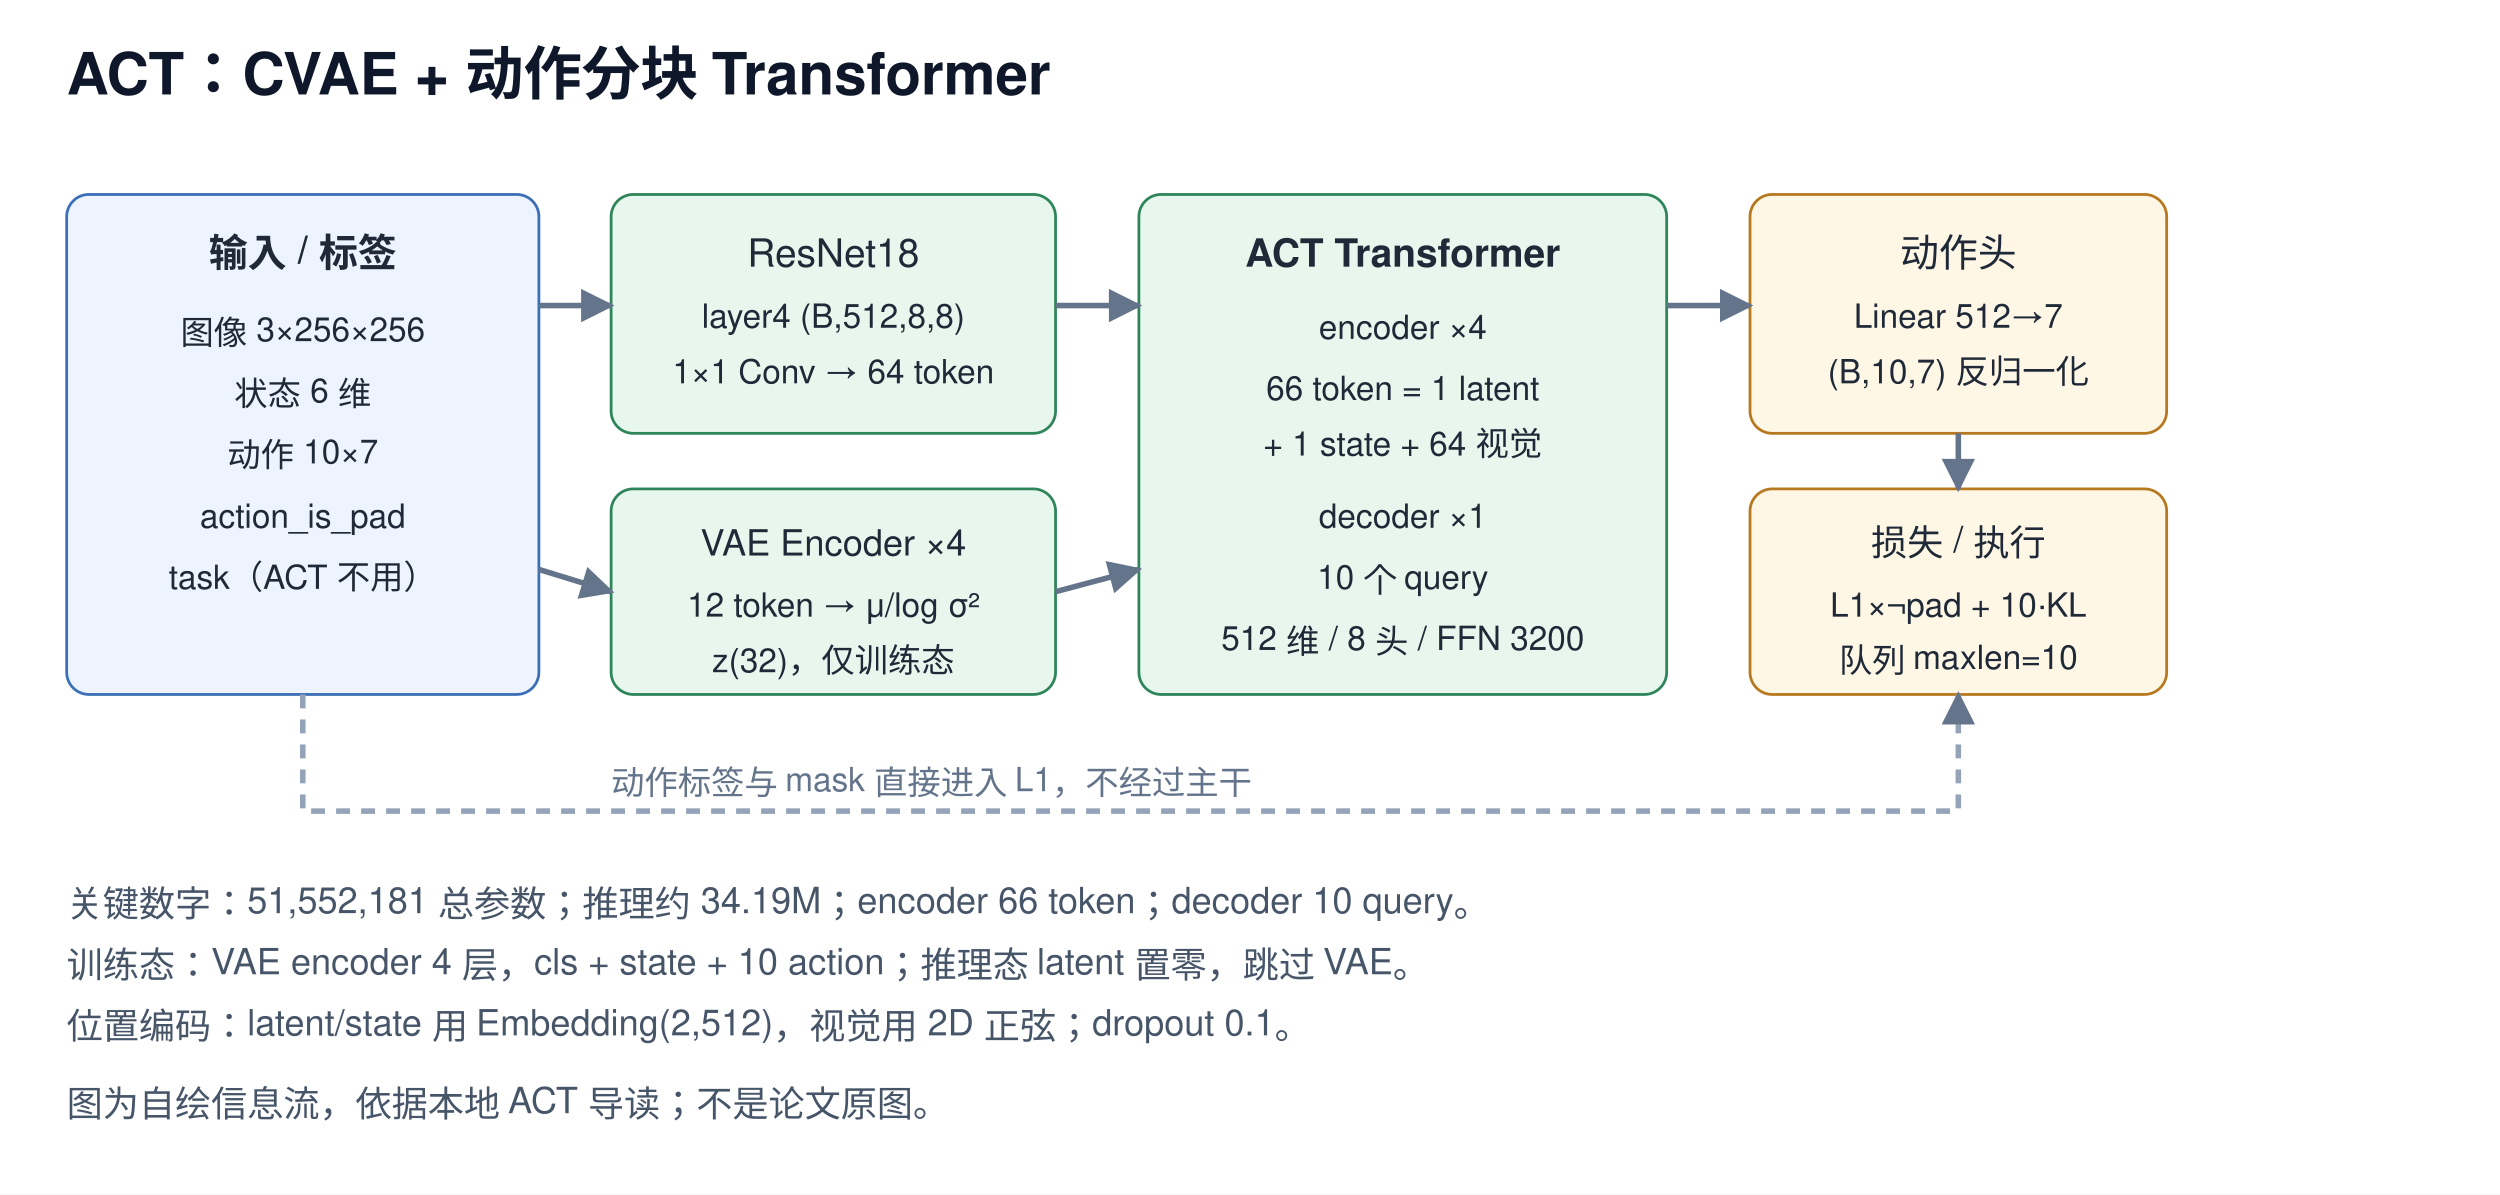
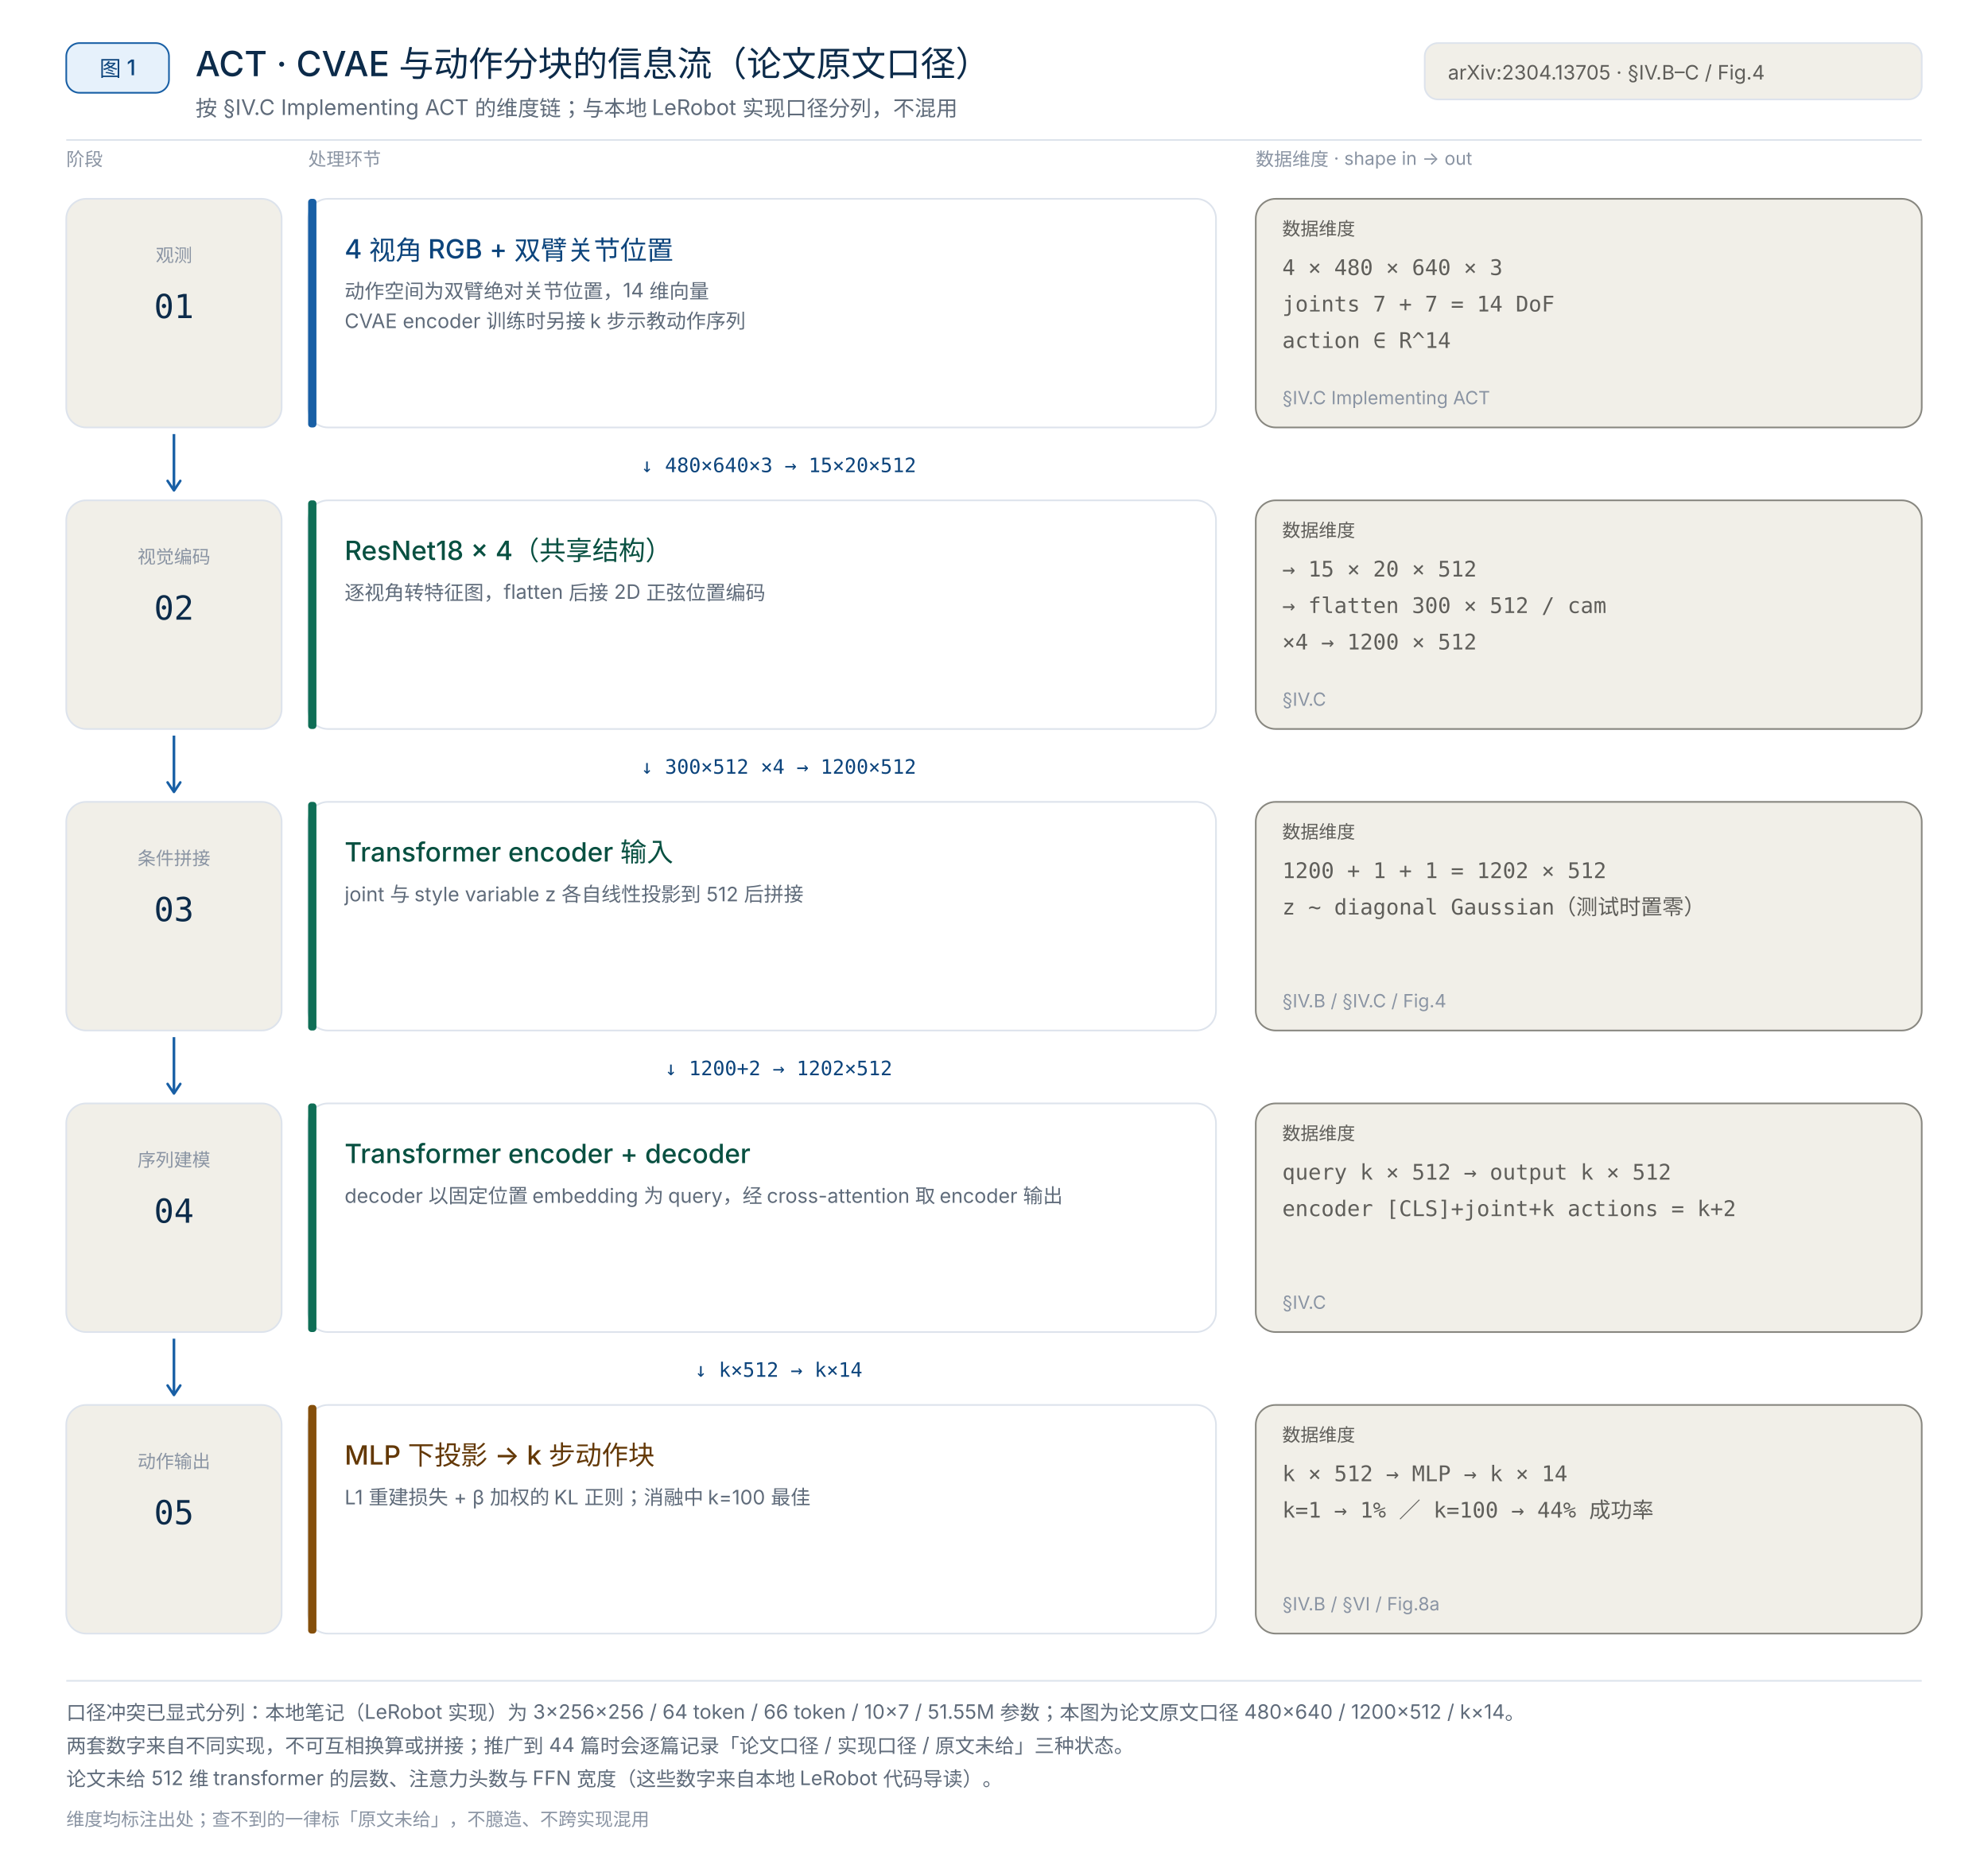
- <svg xmlns="http://www.w3.org/2000/svg" width="900" height="430" viewBox="0 0 900 430">
+ <svg xmlns="http://www.w3.org/2000/svg" width="1200" height="1132" viewBox="0 0 1200 1132" role="img">
  <defs>
-     <marker id="arrow" viewBox="0 0 10 10" refX="9" refY="5" markerWidth="6" markerHeight="6" orient="auto-start-reverse">
-       <path d="M 0 0 L 10 5 L 0 10 z" fill="#64748b" />
+     <marker id="arrow" viewBox="0 0 10 10" refX="8" refY="5" markerWidth="6" markerHeight="6" orient="auto-start-reverse">
+       <path d="M2 1L8 5L2 9" fill="none" stroke="#185FA5" stroke-width="1.6" stroke-linecap="round" stroke-linejoin="round" />
    </marker>
  </defs>
-   <rect width="900" height="430" fill="#ffffff" />
-   <text x="24" y="34" font-family="Helvetica, Arial, sans-serif" font-size="21" font-weight="bold" fill="#0f172a">ACT：CVAE + 动作分块 Transformer</text>
-   <rect x="24" y="70" width="170" height="180" rx="8" fill="#eef4ff" stroke="#3b6fb6" />
-   <text x="109" y="96" font-family="Helvetica, Arial, sans-serif" font-size="14" font-weight="bold" text-anchor="middle" fill="#1f2937">输入 / 标签</text>
-   <text x="109" y="124" font-family="Helvetica, Arial, sans-serif" font-size="12" text-anchor="middle" fill="#1f2937">图像 3×256×256</text>
-   <text x="109" y="146" font-family="Helvetica, Arial, sans-serif" font-size="12" text-anchor="middle" fill="#1f2937">状态 6 维</text>
-   <text x="109" y="168" font-family="Helvetica, Arial, sans-serif" font-size="12" text-anchor="middle" fill="#1f2937">动作 10×7</text>
-   <text x="109" y="190" font-family="Helvetica, Arial, sans-serif" font-size="12" text-anchor="middle" fill="#1f2937">action_is_pad</text>
-   <text x="109" y="212" font-family="Helvetica, Arial, sans-serif" font-size="12" text-anchor="middle" fill="#1f2937">task（ACT 不用）</text>
-   <rect x="220" y="70" width="160" height="86" rx="8" fill="#e8f7ee" stroke="#2f855a" />
-   <text x="300" y="96" font-family="Helvetica, Arial, sans-serif" font-size="14" text-anchor="middle" fill="#1f2937">ResNet18</text>
-   <text x="300" y="118" font-family="Helvetica, Arial, sans-serif" font-size="12" text-anchor="middle" fill="#1f2937">layer4 (B,512,8,8)</text>
-   <text x="300" y="138" font-family="Helvetica, Arial, sans-serif" font-size="12" text-anchor="middle" fill="#1f2937">1×1 Conv → 64 token</text>
-   <rect x="220" y="176" width="160" height="74" rx="8" fill="#e8f7ee" stroke="#2f855a" />
-   <text x="300" y="200" font-family="Helvetica, Arial, sans-serif" font-size="13" text-anchor="middle" fill="#1f2937">VAE Encoder ×4</text>
-   <text x="300" y="222" font-family="Helvetica, Arial, sans-serif" font-size="12" text-anchor="middle" fill="#1f2937">12 token → μ/log σ²</text>
-   <text x="300" y="242" font-family="Helvetica, Arial, sans-serif" font-size="12" text-anchor="middle" fill="#1f2937">z(32)，仅训练态</text>
-   <rect x="410" y="70" width="190" height="180" rx="8" fill="#e8f7ee" stroke="#2f855a" />
-   <text x="505" y="96" font-family="Helvetica, Arial, sans-serif" font-size="14" font-weight="bold" text-anchor="middle" fill="#1f2937">ACT Transformer</text>
-   <text x="505" y="122" font-family="Helvetica, Arial, sans-serif" font-size="12" text-anchor="middle" fill="#1f2937">encoder ×4</text>
-   <text x="505" y="144" font-family="Helvetica, Arial, sans-serif" font-size="12" text-anchor="middle" fill="#1f2937">66 token = 1 latent</text>
-   <text x="505" y="164" font-family="Helvetica, Arial, sans-serif" font-size="12" text-anchor="middle" fill="#1f2937">+ 1 state + 64 视觉</text>
-   <text x="505" y="190" font-family="Helvetica, Arial, sans-serif" font-size="12" text-anchor="middle" fill="#1f2937">decoder ×1</text>
-   <text x="505" y="212" font-family="Helvetica, Arial, sans-serif" font-size="12" text-anchor="middle" fill="#1f2937">10 个 query</text>
-   <text x="505" y="234" font-family="Helvetica, Arial, sans-serif" font-size="12" text-anchor="middle" fill="#1f2937">512 维 / 8 头 / FFN 3200</text>
-   <rect x="630" y="70" width="150" height="86" rx="8" fill="#fff7e6" stroke="#b7791f" />
-   <text x="705" y="96" font-family="Helvetica, Arial, sans-serif" font-size="14" text-anchor="middle" fill="#1f2937">动作头</text>
-   <text x="705" y="118" font-family="Helvetica, Arial, sans-serif" font-size="12" text-anchor="middle" fill="#1f2937">Linear 512→7</text>
-   <text x="705" y="138" font-family="Helvetica, Arial, sans-serif" font-size="12" text-anchor="middle" fill="#1f2937">(B,10,7) 反归一化</text>
-   <rect x="630" y="176" width="150" height="74" rx="8" fill="#fff7e6" stroke="#b7791f" />
-   <text x="705" y="200" font-family="Helvetica, Arial, sans-serif" font-size="13" text-anchor="middle" fill="#1f2937">损失 / 执行</text>
-   <text x="705" y="222" font-family="Helvetica, Arial, sans-serif" font-size="12" text-anchor="middle" fill="#1f2937">L1×¬pad + 10·KL</text>
-   <text x="705" y="242" font-family="Helvetica, Arial, sans-serif" font-size="12" text-anchor="middle" fill="#1f2937">队列 maxlen=10</text>
-   <line x1="194" y1="110" x2="220" y2="110" stroke="#64748b" stroke-width="2" marker-end="url(#arrow)" />
-   <line x1="194" y1="205" x2="220" y2="213" stroke="#64748b" stroke-width="2" marker-end="url(#arrow)" />
-   <line x1="380" y1="110" x2="410" y2="110" stroke="#64748b" stroke-width="2" marker-end="url(#arrow)" />
-   <line x1="380" y1="213" x2="410" y2="205" stroke="#64748b" stroke-width="2" marker-end="url(#arrow)" />
-   <line x1="600" y1="110" x2="630" y2="110" stroke="#64748b" stroke-width="2" marker-end="url(#arrow)" />
-   <line x1="705" y1="156" x2="705" y2="176" stroke="#64748b" stroke-width="2" marker-end="url(#arrow)" />
-   <polyline points="109,250 109,292 705,292 705,250" fill="none" stroke="#94a3b8" stroke-width="2" stroke-dasharray="5 4" marker-end="url(#arrow)" />
-   <text x="220" y="286" font-family="Helvetica, Arial, sans-serif" font-size="12" fill="#64748b">动作标签与 mask 直接进入 L1，不经过主干</text>
-   <text x="24" y="330" font-family="Helvetica, Arial, sans-serif" font-size="13" fill="#475569">关键数字：51,552,181 总参数；推理约 34.19M；encoder 66 token；decoder 10 query。</text>
-   <text x="24" y="352" font-family="Helvetica, Arial, sans-serif" font-size="13" fill="#475569">训练态：VAE encoder 4 层，cls + state + 10 action；推理态 latent 置零，跳过 VAE。</text>
-   <text x="24" y="374" font-family="Helvetica, Arial, sans-serif" font-size="13" fill="#475569">位置编码：latent/state 用 Embedding(2,512)，视觉用 2D 正弦；dropout 0.1。</text>
-   <text x="24" y="402" font-family="Helvetica, Arial, sans-serif" font-size="13" fill="#475569">图为自绘信息流，依据本地 ACT 导读；不是论文原图。</text>
+   <rect x="0" y="0" width="1200" height="1132" rx="0" fill="#FFFFFF" stroke="#FFFFFF" stroke-width="1" />
+   <text x="118" y="46" font-family="-apple-system,BlinkMacSystemFont,'PingFang SC','Microsoft YaHei',sans-serif" font-size="21" font-weight="500" fill="#0C2B4A" text-anchor="start">ACT · CVAE 与动作分块的信息流（论文原文口径）</text>
+   <text x="118" y="70" font-family="-apple-system,BlinkMacSystemFont,'PingFang SC','Microsoft YaHei',sans-serif" font-size="13" font-weight="400" fill="#5F6B7A" text-anchor="start">按 §IV.C Implementing ACT 的维度链；与本地 LeRobot 实现口径分列，不混用</text>
+   <rect x="40" y="84" width="1120" height="1" rx="0" fill="#DDE3EC" stroke="#DDE3EC" stroke-width="0" />
+   <rect x="860" y="26" width="300" height="34" rx="8" fill="#F1EFE8" stroke="#DDE3EC" stroke-width="1" />
+   <text x="874" y="48" font-family="-apple-system,BlinkMacSystemFont,'PingFang SC','Microsoft YaHei',sans-serif" font-size="12" font-weight="400" fill="#5F5E5A" text-anchor="start">arXiv:2304.13705 · §IV.B–C / Fig.4</text>
+   <rect x="40" y="26" width="62" height="30" rx="8" fill="#E6F1FB" stroke="#185FA5" stroke-width="1" />
+   <text x="71" y="46" font-family="-apple-system,BlinkMacSystemFont,'PingFang SC','Microsoft YaHei',sans-serif" font-size="13" font-weight="500" fill="#0C447C" text-anchor="middle">图 1</text>
+   <text x="40" y="100" font-family="-apple-system,BlinkMacSystemFont,'PingFang SC','Microsoft YaHei',sans-serif" font-size="11" font-weight="400" fill="#8A94A3" text-anchor="start">阶段</text>
+   <text x="186" y="100" font-family="-apple-system,BlinkMacSystemFont,'PingFang SC','Microsoft YaHei',sans-serif" font-size="11" font-weight="400" fill="#8A94A3" text-anchor="start">处理环节</text>
+   <text x="758" y="100" font-family="-apple-system,BlinkMacSystemFont,'PingFang SC','Microsoft YaHei',sans-serif" font-size="11" font-weight="400" fill="#8A94A3" text-anchor="start">数据维度 · shape in → out</text>
+   <rect x="40" y="120" width="130" height="138" rx="12" fill="#F1EFE8" stroke="#DDE3EC" stroke-width="1" />
+   <text x="105" y="158" font-family="-apple-system,BlinkMacSystemFont,'PingFang SC','Microsoft YaHei',sans-serif" font-size="11" font-weight="400" fill="#8A94A3" text-anchor="middle">观测</text>
+   <text x="105" y="192" font-family="ui-monospace,SFMono-Regular,Menlo,Consolas,monospace" font-size="20" font-weight="500" fill="#0C2B4A" text-anchor="middle">01</text>
+   <rect x="186" y="120" width="548" height="138" rx="12" fill="#FFFFFF" stroke="#DDE3EC" stroke-width="1" />
+   <rect x="186" y="120" width="5" height="138" rx="2" fill="#185FA5" stroke="#185FA5" stroke-width="0" />
+   <text x="208" y="156" font-family="-apple-system,BlinkMacSystemFont,'PingFang SC','Microsoft YaHei',sans-serif" font-size="16" font-weight="500" fill="#0C447C" text-anchor="start">4 视角 RGB + 双臂关节位置</text>
+   <text x="208" y="180" font-family="-apple-system,BlinkMacSystemFont,'PingFang SC','Microsoft YaHei',sans-serif" font-size="12" font-weight="400" fill="#5F6B7A" text-anchor="start">动作空间为双臂绝对关节位置，14 维向量</text>
+   <text x="208" y="198" font-family="-apple-system,BlinkMacSystemFont,'PingFang SC','Microsoft YaHei',sans-serif" font-size="12" font-weight="400" fill="#5F6B7A" text-anchor="start">CVAE encoder 训练时另接 k 步示教动作序列</text>
+   <rect x="758" y="120" width="402" height="138" rx="12" fill="#F1EFE8" stroke="#888780" stroke-width="1" />
+   <text x="774" y="142" font-family="-apple-system,BlinkMacSystemFont,'PingFang SC','Microsoft YaHei',sans-serif" font-size="11" font-weight="500" fill="#5F5E5A" text-anchor="start">数据维度</text>
+   <text x="774" y="166" font-family="ui-monospace,SFMono-Regular,Menlo,Consolas,monospace" font-size="13" font-weight="400" fill="#5F5E5A" text-anchor="start">4 × 480 × 640 × 3</text>
+   <text x="774" y="188" font-family="ui-monospace,SFMono-Regular,Menlo,Consolas,monospace" font-size="13" font-weight="400" fill="#5F5E5A" text-anchor="start">joints 7 + 7 = 14 DoF</text>
+   <text x="774" y="210" font-family="ui-monospace,SFMono-Regular,Menlo,Consolas,monospace" font-size="13" font-weight="400" fill="#5F5E5A" text-anchor="start">action ∈ R^14</text>
+   <text x="774" y="244" font-family="-apple-system,BlinkMacSystemFont,'PingFang SC','Microsoft YaHei',sans-serif" font-size="11" font-weight="400" fill="#8A94A3" text-anchor="start">§IV.C Implementing ACT</text>
+   <path d="M105 262 L105 296" fill="none" stroke="#185FA5" stroke-width="1.6" marker-end="url(#arrow)" />
+   <text x="470" y="285" font-family="ui-monospace,SFMono-Regular,Menlo,Consolas,monospace" font-size="12" font-weight="400" fill="#0C447C" text-anchor="middle">↓ 480×640×3 → 15×20×512</text>
+   <rect x="40" y="302" width="130" height="138" rx="12" fill="#F1EFE8" stroke="#DDE3EC" stroke-width="1" />
+   <text x="105" y="340" font-family="-apple-system,BlinkMacSystemFont,'PingFang SC','Microsoft YaHei',sans-serif" font-size="11" font-weight="400" fill="#8A94A3" text-anchor="middle">视觉编码</text>
+   <text x="105" y="374" font-family="ui-monospace,SFMono-Regular,Menlo,Consolas,monospace" font-size="20" font-weight="500" fill="#0C2B4A" text-anchor="middle">02</text>
+   <rect x="186" y="302" width="548" height="138" rx="12" fill="#FFFFFF" stroke="#DDE3EC" stroke-width="1" />
+   <rect x="186" y="302" width="5" height="138" rx="2" fill="#0F6E56" stroke="#0F6E56" stroke-width="0" />
+   <text x="208" y="338" font-family="-apple-system,BlinkMacSystemFont,'PingFang SC','Microsoft YaHei',sans-serif" font-size="16" font-weight="500" fill="#085041" text-anchor="start">ResNet18 × 4（共享结构）</text>
+   <text x="208" y="362" font-family="-apple-system,BlinkMacSystemFont,'PingFang SC','Microsoft YaHei',sans-serif" font-size="12" font-weight="400" fill="#5F6B7A" text-anchor="start">逐视角转特征图，flatten 后接 2D 正弦位置编码</text>
+   <rect x="758" y="302" width="402" height="138" rx="12" fill="#F1EFE8" stroke="#888780" stroke-width="1" />
+   <text x="774" y="324" font-family="-apple-system,BlinkMacSystemFont,'PingFang SC','Microsoft YaHei',sans-serif" font-size="11" font-weight="500" fill="#5F5E5A" text-anchor="start">数据维度</text>
+   <text x="774" y="348" font-family="ui-monospace,SFMono-Regular,Menlo,Consolas,monospace" font-size="13" font-weight="400" fill="#5F5E5A" text-anchor="start">→ 15 × 20 × 512</text>
+   <text x="774" y="370" font-family="ui-monospace,SFMono-Regular,Menlo,Consolas,monospace" font-size="13" font-weight="400" fill="#5F5E5A" text-anchor="start">→ flatten 300 × 512 / cam</text>
+   <text x="774" y="392" font-family="ui-monospace,SFMono-Regular,Menlo,Consolas,monospace" font-size="13" font-weight="400" fill="#5F5E5A" text-anchor="start">×4 → 1200 × 512</text>
+   <text x="774" y="426" font-family="-apple-system,BlinkMacSystemFont,'PingFang SC','Microsoft YaHei',sans-serif" font-size="11" font-weight="400" fill="#8A94A3" text-anchor="start">§IV.C</text>
+   <path d="M105 444 L105 478" fill="none" stroke="#185FA5" stroke-width="1.6" marker-end="url(#arrow)" />
+   <text x="470" y="467" font-family="ui-monospace,SFMono-Regular,Menlo,Consolas,monospace" font-size="12" font-weight="400" fill="#0C447C" text-anchor="middle">↓ 300×512 ×4 → 1200×512</text>
+   <rect x="40" y="484" width="130" height="138" rx="12" fill="#F1EFE8" stroke="#DDE3EC" stroke-width="1" />
+   <text x="105" y="522" font-family="-apple-system,BlinkMacSystemFont,'PingFang SC','Microsoft YaHei',sans-serif" font-size="11" font-weight="400" fill="#8A94A3" text-anchor="middle">条件拼接</text>
+   <text x="105" y="556" font-family="ui-monospace,SFMono-Regular,Menlo,Consolas,monospace" font-size="20" font-weight="500" fill="#0C2B4A" text-anchor="middle">03</text>
+   <rect x="186" y="484" width="548" height="138" rx="12" fill="#FFFFFF" stroke="#DDE3EC" stroke-width="1" />
+   <rect x="186" y="484" width="5" height="138" rx="2" fill="#0F6E56" stroke="#0F6E56" stroke-width="0" />
+   <text x="208" y="520" font-family="-apple-system,BlinkMacSystemFont,'PingFang SC','Microsoft YaHei',sans-serif" font-size="16" font-weight="500" fill="#085041" text-anchor="start">Transformer encoder 输入</text>
+   <text x="208" y="544" font-family="-apple-system,BlinkMacSystemFont,'PingFang SC','Microsoft YaHei',sans-serif" font-size="12" font-weight="400" fill="#5F6B7A" text-anchor="start">joint 与 style variable z 各自线性投影到 512 后拼接</text>
+   <rect x="758" y="484" width="402" height="138" rx="12" fill="#F1EFE8" stroke="#888780" stroke-width="1" />
+   <text x="774" y="506" font-family="-apple-system,BlinkMacSystemFont,'PingFang SC','Microsoft YaHei',sans-serif" font-size="11" font-weight="500" fill="#5F5E5A" text-anchor="start">数据维度</text>
+   <text x="774" y="530" font-family="ui-monospace,SFMono-Regular,Menlo,Consolas,monospace" font-size="13" font-weight="400" fill="#5F5E5A" text-anchor="start">1200 + 1 + 1 = 1202 × 512</text>
+   <text x="774" y="552" font-family="ui-monospace,SFMono-Regular,Menlo,Consolas,monospace" font-size="13" font-weight="400" fill="#5F5E5A" text-anchor="start">z ~ diagonal Gaussian（测试时置零）</text>
+   <text x="774" y="608" font-family="-apple-system,BlinkMacSystemFont,'PingFang SC','Microsoft YaHei',sans-serif" font-size="11" font-weight="400" fill="#8A94A3" text-anchor="start">§IV.B / §IV.C / Fig.4</text>
+   <path d="M105 626 L105 660" fill="none" stroke="#185FA5" stroke-width="1.6" marker-end="url(#arrow)" />
+   <text x="470" y="649" font-family="ui-monospace,SFMono-Regular,Menlo,Consolas,monospace" font-size="12" font-weight="400" fill="#0C447C" text-anchor="middle">↓ 1200+2 → 1202×512</text>
+   <rect x="40" y="666" width="130" height="138" rx="12" fill="#F1EFE8" stroke="#DDE3EC" stroke-width="1" />
+   <text x="105" y="704" font-family="-apple-system,BlinkMacSystemFont,'PingFang SC','Microsoft YaHei',sans-serif" font-size="11" font-weight="400" fill="#8A94A3" text-anchor="middle">序列建模</text>
+   <text x="105" y="738" font-family="ui-monospace,SFMono-Regular,Menlo,Consolas,monospace" font-size="20" font-weight="500" fill="#0C2B4A" text-anchor="middle">04</text>
+   <rect x="186" y="666" width="548" height="138" rx="12" fill="#FFFFFF" stroke="#DDE3EC" stroke-width="1" />
+   <rect x="186" y="666" width="5" height="138" rx="2" fill="#0F6E56" stroke="#0F6E56" stroke-width="0" />
+   <text x="208" y="702" font-family="-apple-system,BlinkMacSystemFont,'PingFang SC','Microsoft YaHei',sans-serif" font-size="16" font-weight="500" fill="#085041" text-anchor="start">Transformer encoder + decoder</text>
+   <text x="208" y="726" font-family="-apple-system,BlinkMacSystemFont,'PingFang SC','Microsoft YaHei',sans-serif" font-size="12" font-weight="400" fill="#5F6B7A" text-anchor="start">decoder 以固定位置 embedding 为 query，经 cross-attention 取 encoder 输出</text>
+   <rect x="758" y="666" width="402" height="138" rx="12" fill="#F1EFE8" stroke="#888780" stroke-width="1" />
+   <text x="774" y="688" font-family="-apple-system,BlinkMacSystemFont,'PingFang SC','Microsoft YaHei',sans-serif" font-size="11" font-weight="500" fill="#5F5E5A" text-anchor="start">数据维度</text>
+   <text x="774" y="712" font-family="ui-monospace,SFMono-Regular,Menlo,Consolas,monospace" font-size="13" font-weight="400" fill="#5F5E5A" text-anchor="start">query k × 512 → output k × 512</text>
+   <text x="774" y="734" font-family="ui-monospace,SFMono-Regular,Menlo,Consolas,monospace" font-size="13" font-weight="400" fill="#5F5E5A" text-anchor="start">encoder [CLS]+joint+k actions = k+2</text>
+   <text x="774" y="790" font-family="-apple-system,BlinkMacSystemFont,'PingFang SC','Microsoft YaHei',sans-serif" font-size="11" font-weight="400" fill="#8A94A3" text-anchor="start">§IV.C</text>
+   <path d="M105 808 L105 842" fill="none" stroke="#185FA5" stroke-width="1.6" marker-end="url(#arrow)" />
+   <text x="470" y="831" font-family="ui-monospace,SFMono-Regular,Menlo,Consolas,monospace" font-size="12" font-weight="400" fill="#0C447C" text-anchor="middle">↓ k×512 → k×14</text>
+   <rect x="40" y="848" width="130" height="138" rx="12" fill="#F1EFE8" stroke="#DDE3EC" stroke-width="1" />
+   <text x="105" y="886" font-family="-apple-system,BlinkMacSystemFont,'PingFang SC','Microsoft YaHei',sans-serif" font-size="11" font-weight="400" fill="#8A94A3" text-anchor="middle">动作输出</text>
+   <text x="105" y="920" font-family="ui-monospace,SFMono-Regular,Menlo,Consolas,monospace" font-size="20" font-weight="500" fill="#0C2B4A" text-anchor="middle">05</text>
+   <rect x="186" y="848" width="548" height="138" rx="12" fill="#FFFFFF" stroke="#DDE3EC" stroke-width="1" />
+   <rect x="186" y="848" width="5" height="138" rx="2" fill="#854F0B" stroke="#854F0B" stroke-width="0" />
+   <text x="208" y="884" font-family="-apple-system,BlinkMacSystemFont,'PingFang SC','Microsoft YaHei',sans-serif" font-size="16" font-weight="500" fill="#633806" text-anchor="start">MLP 下投影 → k 步动作块</text>
+   <text x="208" y="908" font-family="-apple-system,BlinkMacSystemFont,'PingFang SC','Microsoft YaHei',sans-serif" font-size="12" font-weight="400" fill="#5F6B7A" text-anchor="start">L1 重建损失 + β 加权的 KL 正则；消融中 k=100 最佳</text>
+   <rect x="758" y="848" width="402" height="138" rx="12" fill="#F1EFE8" stroke="#888780" stroke-width="1" />
+   <text x="774" y="870" font-family="-apple-system,BlinkMacSystemFont,'PingFang SC','Microsoft YaHei',sans-serif" font-size="11" font-weight="500" fill="#5F5E5A" text-anchor="start">数据维度</text>
+   <text x="774" y="894" font-family="ui-monospace,SFMono-Regular,Menlo,Consolas,monospace" font-size="13" font-weight="400" fill="#5F5E5A" text-anchor="start">k × 512 → MLP → k × 14</text>
+   <text x="774" y="916" font-family="ui-monospace,SFMono-Regular,Menlo,Consolas,monospace" font-size="13" font-weight="400" fill="#5F5E5A" text-anchor="start">k=1 → 1% ／ k=100 → 44% 成功率</text>
+   <text x="774" y="972" font-family="-apple-system,BlinkMacSystemFont,'PingFang SC','Microsoft YaHei',sans-serif" font-size="11" font-weight="400" fill="#8A94A3" text-anchor="start">§IV.B / §VI / Fig.8a</text>
+   <rect x="40" y="1014" width="1120" height="1" rx="0" fill="#DDE3EC" stroke="#DDE3EC" stroke-width="0" />
+   <text x="40" y="1038" font-family="-apple-system,BlinkMacSystemFont,'PingFang SC','Microsoft YaHei',sans-serif" font-size="12" font-weight="400" fill="#5F6B7A" text-anchor="start">口径冲突已显式分列：本地笔记（LeRobot 实现）为 3×256×256 / 64 token / 66 token / 10×7 / 51.55M 参数；本图为论文原文口径 480×640 / 1200×512 / k×14。</text>
+   <text x="40" y="1058" font-family="-apple-system,BlinkMacSystemFont,'PingFang SC','Microsoft YaHei',sans-serif" font-size="12" font-weight="400" fill="#5F6B7A" text-anchor="start">两套数字来自不同实现，不可互相换算或拼接；推广到 44 篇时会逐篇记录「论文口径 / 实现口径 / 原文未给」三种状态。</text>
+   <text x="40" y="1078" font-family="-apple-system,BlinkMacSystemFont,'PingFang SC','Microsoft YaHei',sans-serif" font-size="12" font-weight="400" fill="#5F6B7A" text-anchor="start">论文未给 512 维 transformer 的层数、注意力头数与 FFN 宽度（这些数字来自本地 LeRobot 代码导读）。</text>
+   <text x="40" y="1102" font-family="-apple-system,BlinkMacSystemFont,'PingFang SC','Microsoft YaHei',sans-serif" font-size="11" font-weight="400" fill="#8A94A3" text-anchor="start">维度均标注出处；查不到的一律标「原文未给」，不臆造、不跨实现混用</text>
</svg>
